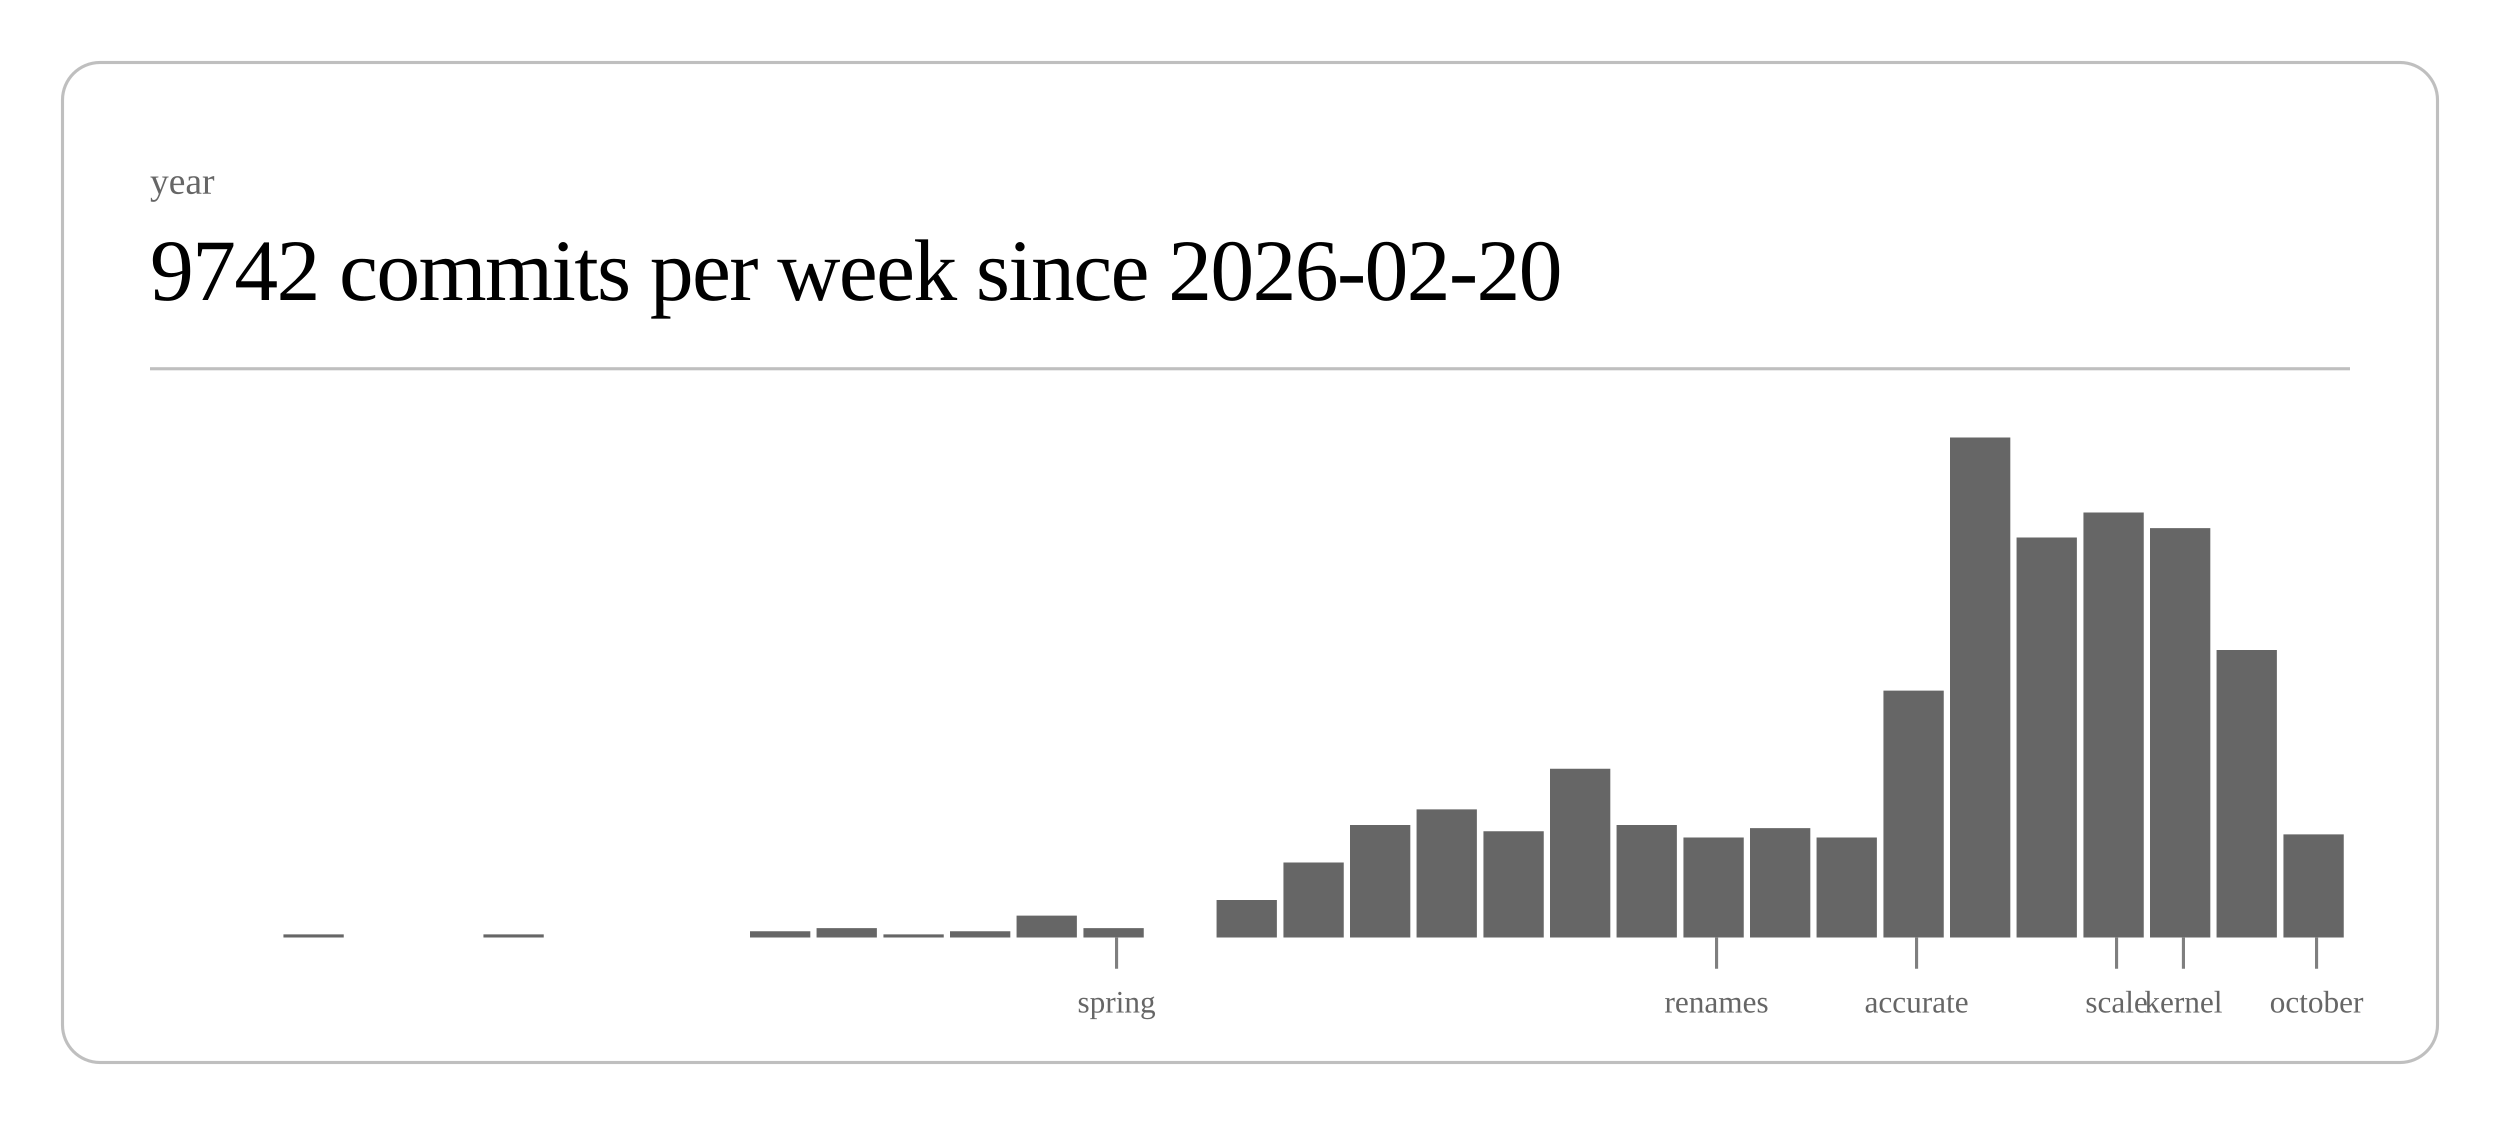
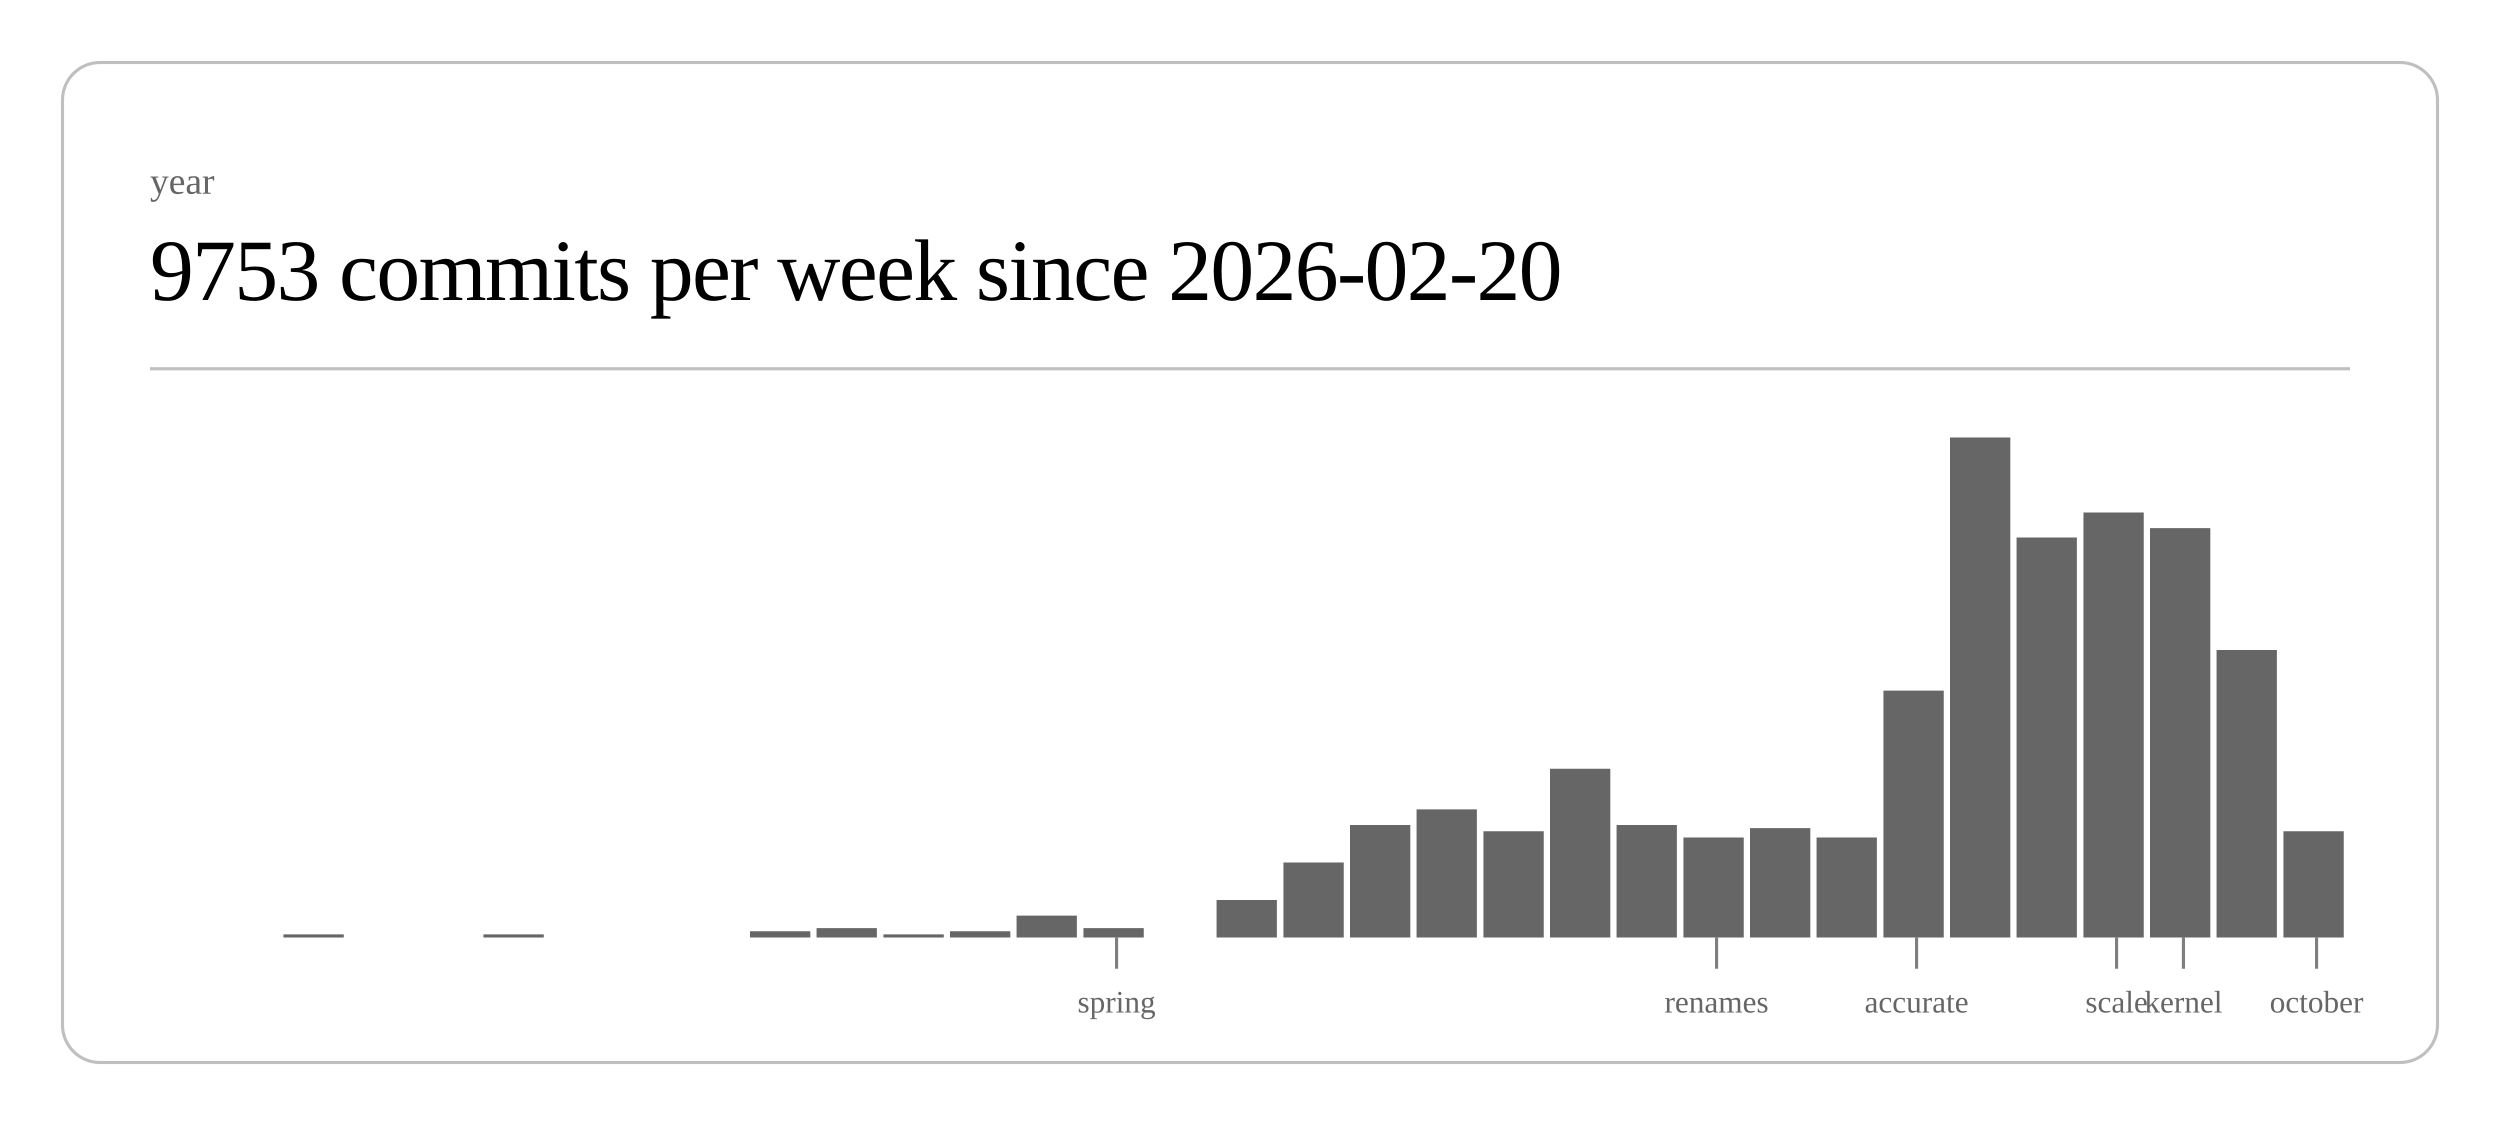
<svg xmlns="http://www.w3.org/2000/svg" class="post-header-svg" viewBox="0 0 800 360" width="800" height="360">
  <rect x="20" y="20" width="760" height="320" rx="12" ry="12" fill="none" stroke="currentColor" stroke-width="1" opacity="0.25" />
  <text fill="currentColor" x="48" y="62" font-size="12" opacity="0.6">year</text>
-   <text fill="currentColor" x="48" y="96" font-size="28" font-weight="300" letter-spacing="-0.5">9742 commits per week since 2026-02-20</text>
+   <text fill="currentColor" x="48" y="96" font-size="28" font-weight="300" letter-spacing="-0.5">9753 commits per week since 2026-02-20</text>
  <line stroke="currentColor" x1="48" y1="118" x2="752" y2="118" stroke-width="1" opacity="0.25" />
  <rect x="90.7" y="299" width="19.3" height="1" fill="currentColor" opacity="0.6" />
  <rect x="154.7" y="299" width="19.3" height="1" fill="currentColor" opacity="0.6" />
  <rect x="240.0" y="298" width="19.3" height="2" fill="currentColor" opacity="0.6" />
  <rect x="261.3" y="297" width="19.3" height="3" fill="currentColor" opacity="0.6" />
  <rect x="282.7" y="299" width="19.3" height="1" fill="currentColor" opacity="0.6" />
  <rect x="304.0" y="298" width="19.3" height="2" fill="currentColor" opacity="0.6" />
  <rect x="325.3" y="293" width="19.3" height="7" fill="currentColor" opacity="0.6" />
  <rect x="346.7" y="297" width="19.3" height="3" fill="currentColor" opacity="0.6" />
  <rect x="389.3" y="288" width="19.3" height="12" fill="currentColor" opacity="0.6" />
  <rect x="410.7" y="276" width="19.3" height="24" fill="currentColor" opacity="0.6" />
  <rect x="432.0" y="264" width="19.3" height="36" fill="currentColor" opacity="0.6" />
  <rect x="453.3" y="259" width="19.3" height="41" fill="currentColor" opacity="0.6" />
  <rect x="474.7" y="266" width="19.3" height="34" fill="currentColor" opacity="0.6" />
  <rect x="496.0" y="246" width="19.3" height="54" fill="currentColor" opacity="0.6" />
  <rect x="517.3" y="264" width="19.3" height="36" fill="currentColor" opacity="0.6" />
  <rect x="538.7" y="268" width="19.3" height="32" fill="currentColor" opacity="0.6" />
  <rect x="560.0" y="265" width="19.3" height="35" fill="currentColor" opacity="0.6" />
  <rect x="581.3" y="268" width="19.3" height="32" fill="currentColor" opacity="0.6" />
  <rect x="602.7" y="221" width="19.3" height="79" fill="currentColor" opacity="0.6" />
  <rect x="624.0" y="140" width="19.3" height="160" fill="currentColor" opacity="0.6" />
  <rect x="645.3" y="172" width="19.3" height="128" fill="currentColor" opacity="0.6" />
  <rect x="666.7" y="164" width="19.3" height="136" fill="currentColor" opacity="0.6" />
  <rect x="688.0" y="169" width="19.3" height="131" fill="currentColor" opacity="0.6" />
  <rect x="709.3" y="208" width="19.3" height="92" fill="currentColor" opacity="0.6" />
-   <rect x="730.7" y="267" width="19.3" height="33" fill="currentColor" opacity="0.6" />
+   <rect x="730.7" y="266" width="19.3" height="34" fill="currentColor" opacity="0.6" />
  <line stroke="currentColor" x1="357.3" y1="300" x2="357.3" y2="310" stroke-width="1" opacity="0.5" />
  <text fill="currentColor" x="357.3" y="324" font-size="10" opacity="0.6" text-anchor="middle">spring</text>
  <line stroke="currentColor" x1="549.3" y1="300" x2="549.3" y2="310" stroke-width="1" opacity="0.5" />
  <text fill="currentColor" x="549.3" y="324" font-size="10" opacity="0.6" text-anchor="middle">renames</text>
  <line stroke="currentColor" x1="613.3" y1="300" x2="613.3" y2="310" stroke-width="1" opacity="0.5" />
  <text fill="currentColor" x="613.3" y="324" font-size="10" opacity="0.6" text-anchor="middle">accurate</text>
  <line stroke="currentColor" x1="677.3" y1="300" x2="677.3" y2="310" stroke-width="1" opacity="0.5" />
  <text fill="currentColor" x="677.3" y="324" font-size="10" opacity="0.6" text-anchor="middle">scale</text>
  <line stroke="currentColor" x1="698.7" y1="300" x2="698.7" y2="310" stroke-width="1" opacity="0.5" />
  <text fill="currentColor" x="698.7" y="324" font-size="10" opacity="0.6" text-anchor="middle">kernel</text>
  <line stroke="currentColor" x1="741.3" y1="300" x2="741.3" y2="310" stroke-width="1" opacity="0.5" />
  <text fill="currentColor" x="741.3" y="324" font-size="10" opacity="0.6" text-anchor="middle">october</text>
</svg>
